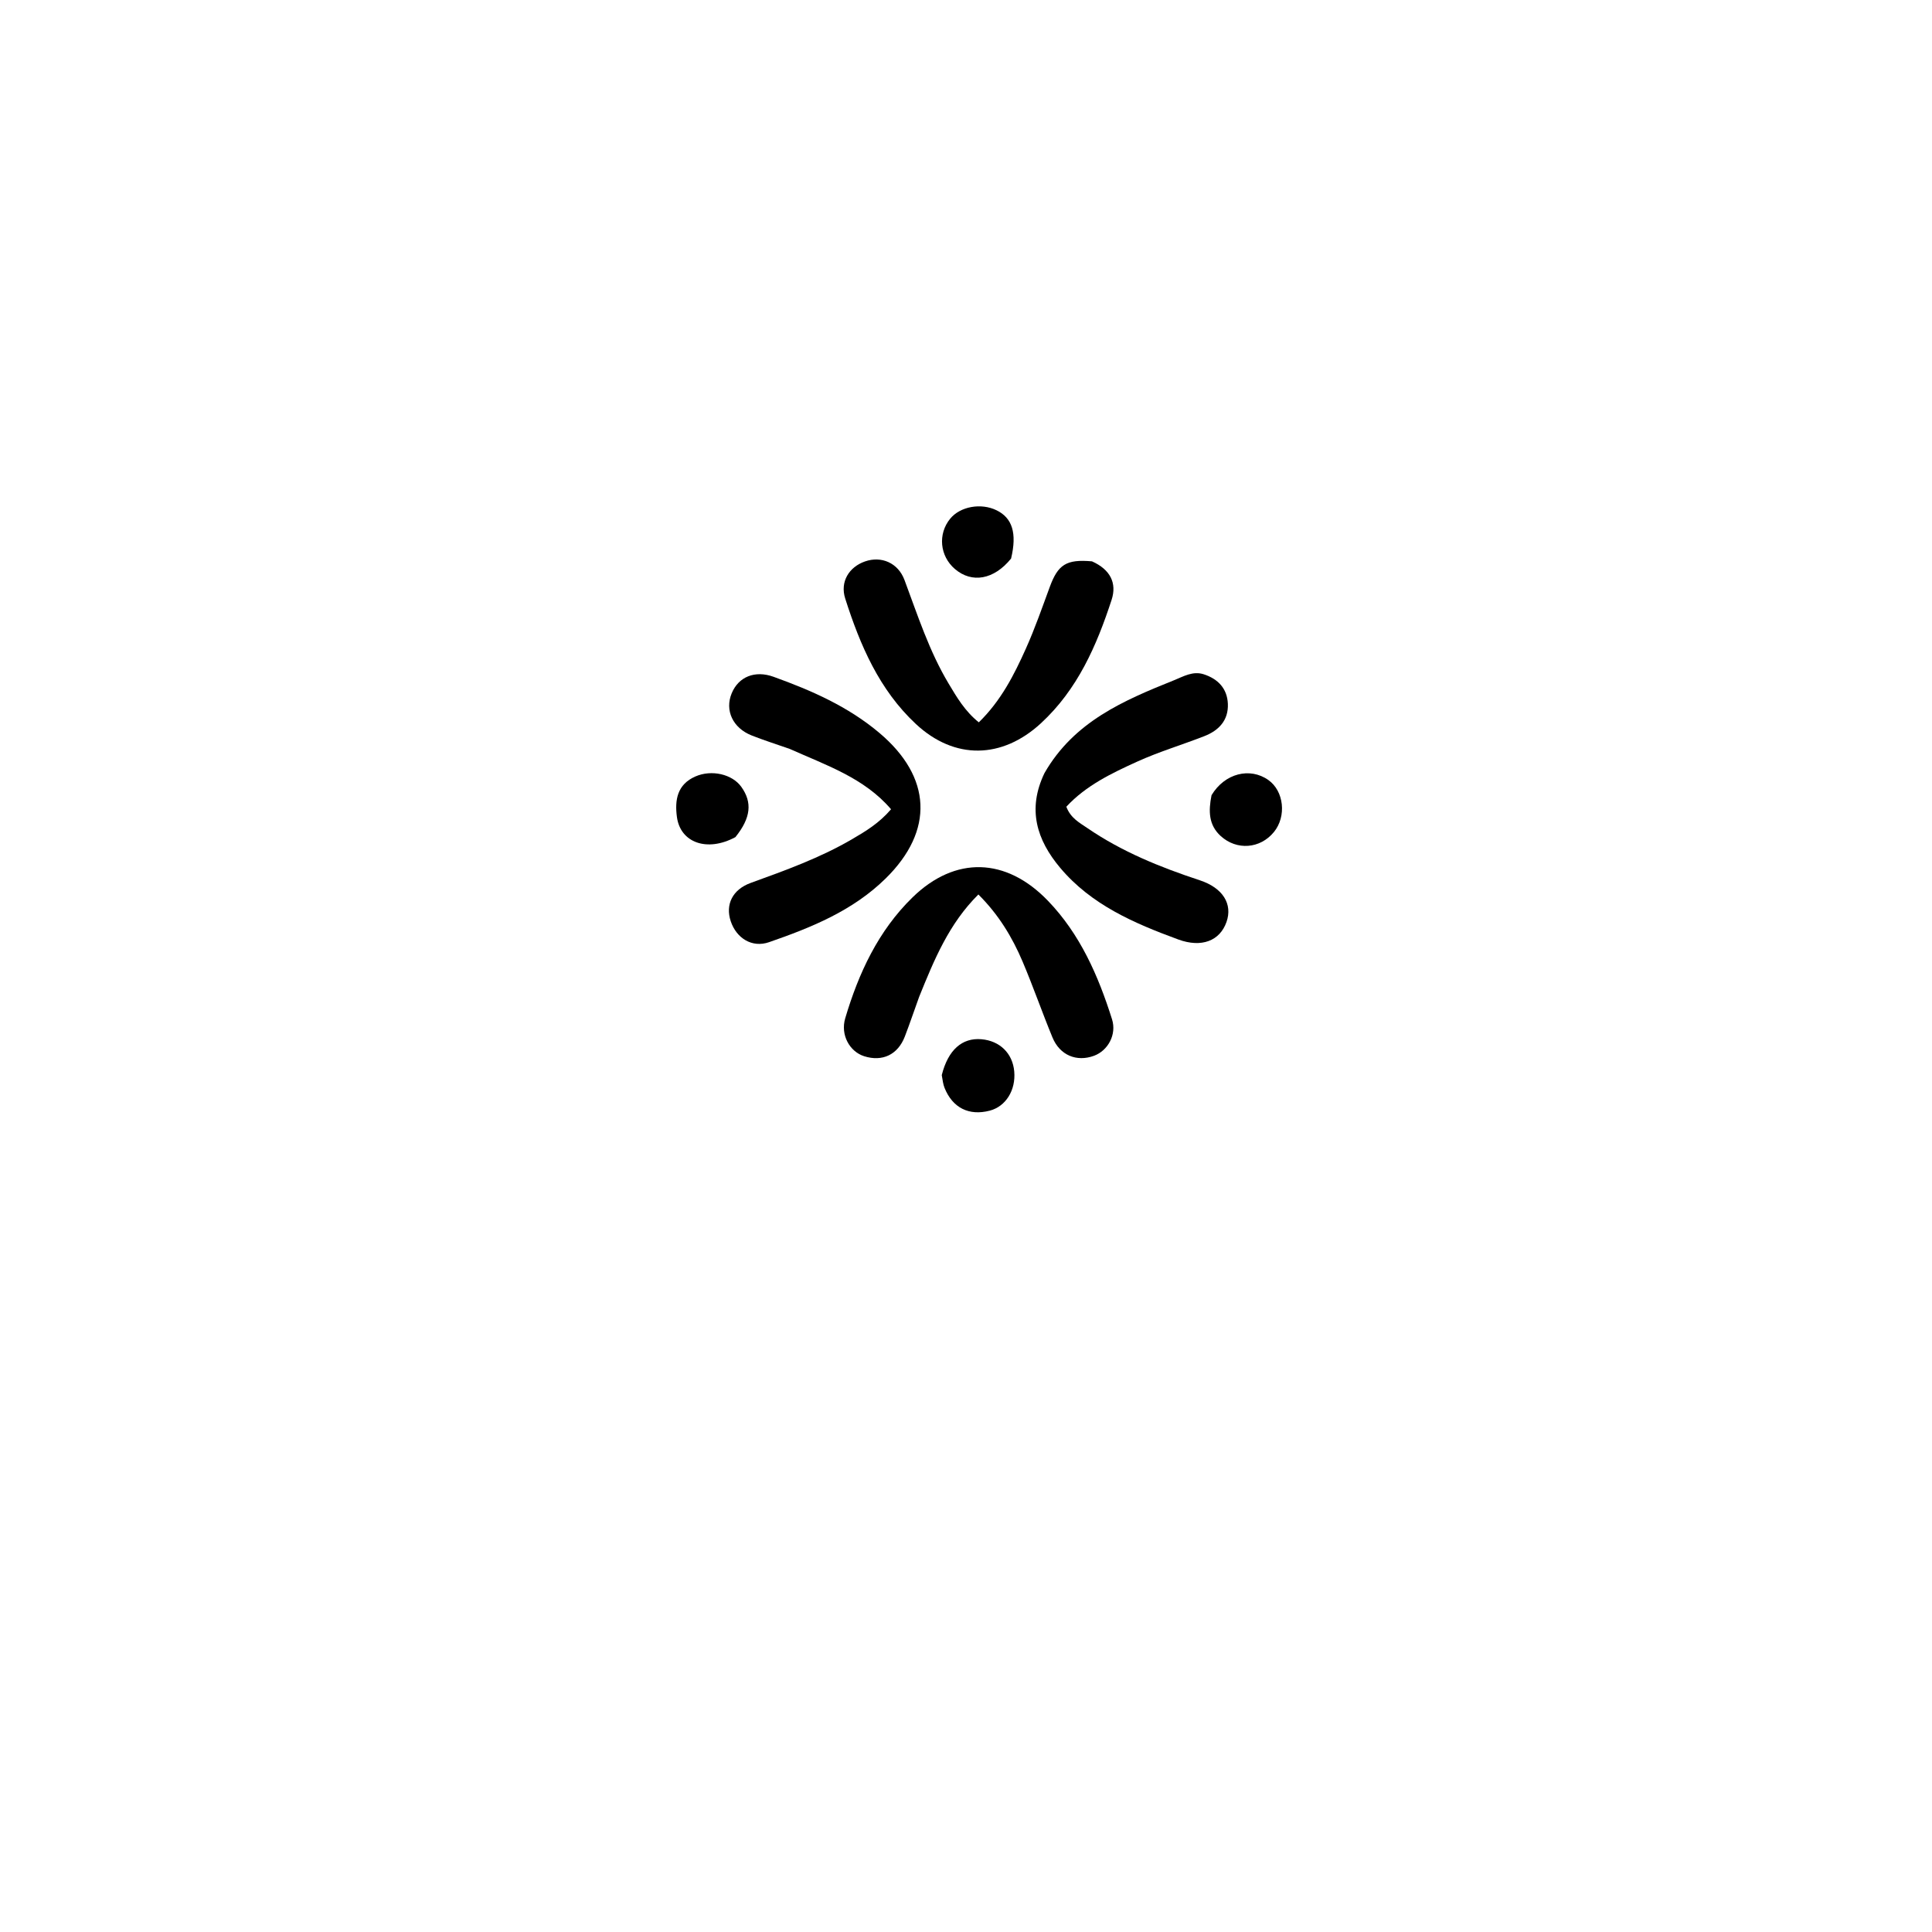
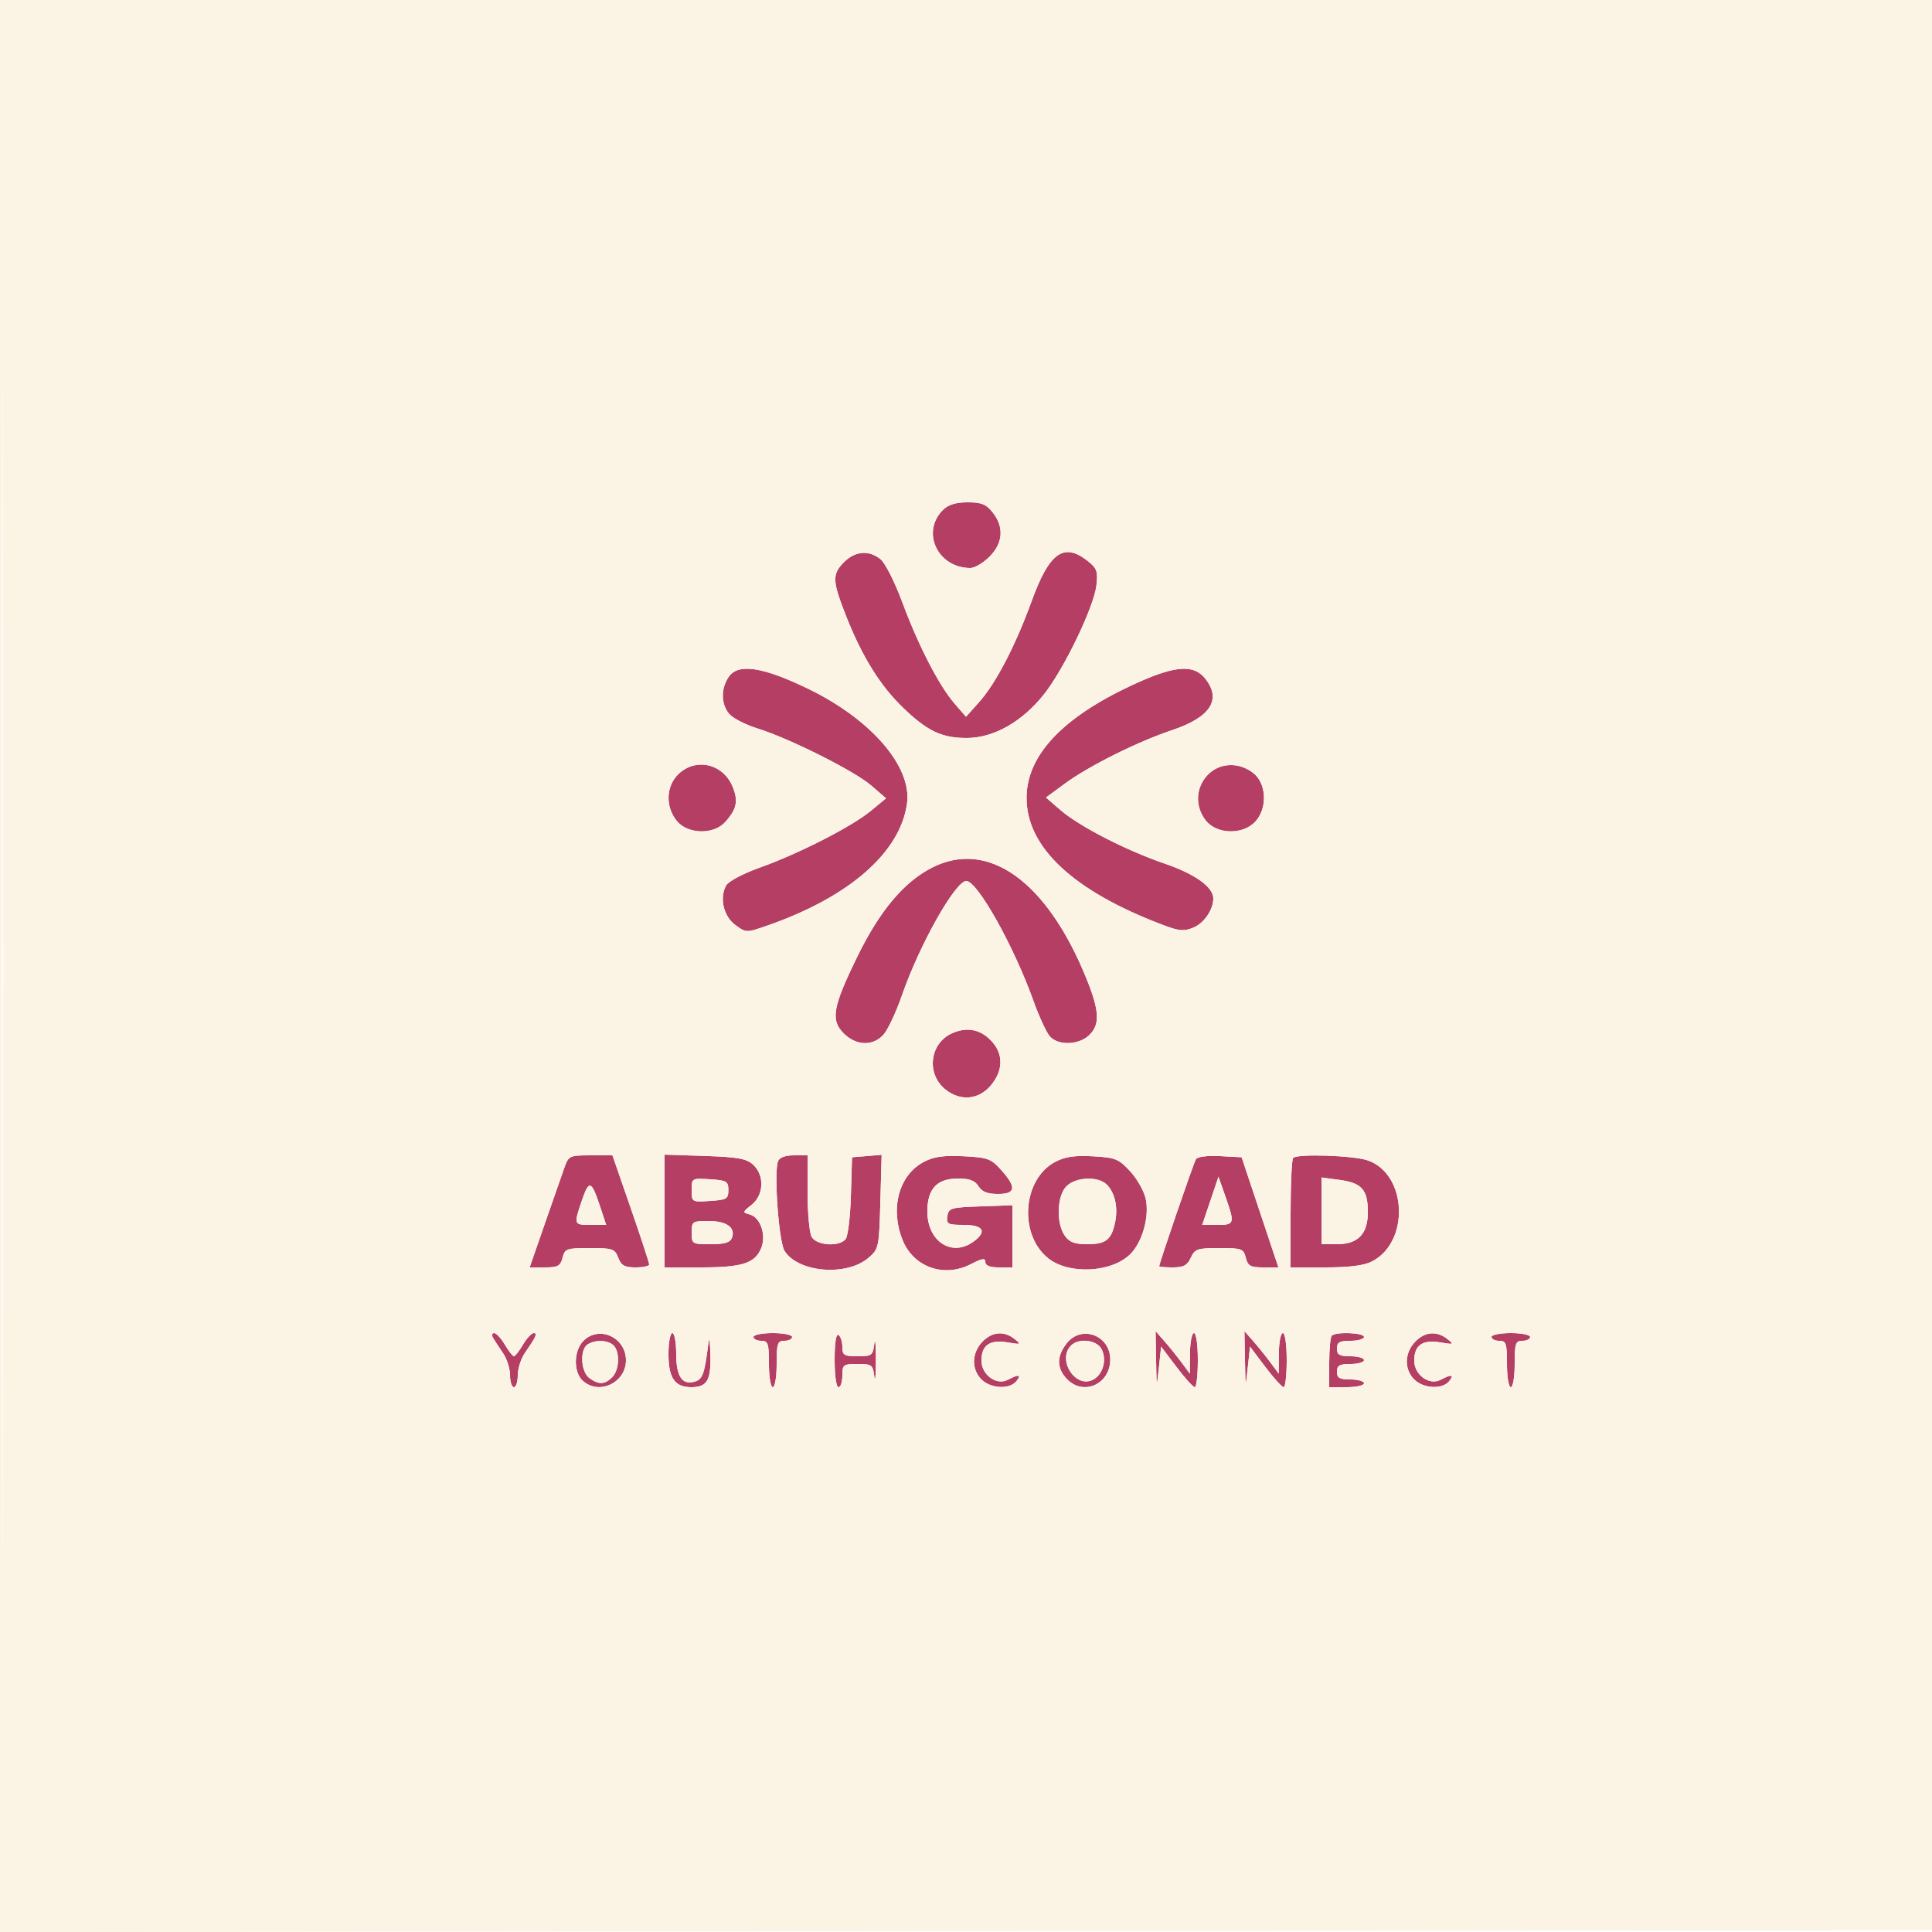
- <svg xmlns="http://www.w3.org/2000/svg" version="1.1" id="Layer_1" x="0px" y="0px" width="100%" viewBox="0 0 496 496" enable-background="new 0 0 496 496" xml:space="preserve">
-   <path fill="#000000" opacity="1" stroke="none" d=" M268.152,198.465   C275.746,185.236 288.494,179.824 301.377,174.651   C303.794,173.68 306.233,172.198 309.032,173.106   C312.691,174.292 315.057,176.756 315.227,180.685   C315.409,184.889 312.933,187.524 309.229,188.973   C303.507,191.211 297.581,192.978 291.997,195.51   C285.395,198.504 278.781,201.675 273.758,207.112   C274.866,210.05 277.158,211.222 279.172,212.6   C288.037,218.672 297.879,222.649 308.026,225.995   C313.942,227.945 316.492,232.086 314.88,236.691   C313.172,241.57 308.445,243.375 302.494,241.189   C291.185,237.036 280.158,232.305 272.155,222.765   C266.191,215.656 263.667,207.785 268.152,198.465  z" />
-   <path fill="#000000" opacity="1" stroke="none" d=" M280.34,144.112   C285.019,146.203 286.796,149.664 285.375,154.015   C281.529,165.783 276.648,176.998 267.251,185.67   C257.274,194.878 245.072,195.133 235.15,185.887   C225.714,177.093 220.806,165.625 216.99,153.661   C215.613,149.346 217.978,145.559 222.079,144.133   C226.277,142.673 230.56,144.496 232.206,148.896   C235.584,157.924 238.531,167.129 243.516,175.46   C245.624,178.982 247.704,182.571 251.291,185.444   C256.986,179.894 260.355,173.255 263.39,166.48   C265.696,161.332 267.556,155.98 269.508,150.68   C271.619,144.947 273.736,143.529 280.34,144.112  z" />
-   <path fill="#000000" opacity="1" stroke="none" d=" M235.975,255.907   C234.653,259.549 233.546,262.86 232.292,266.115   C230.493,270.783 226.521,272.653 221.837,271.156   C218.136,269.973 215.723,265.701 216.992,261.422   C220.435,249.814 225.484,238.945 234.282,230.374   C245.227,219.712 258.279,220.094 269.027,231.245   C277.302,239.83 281.967,250.503 285.491,261.686   C286.728,265.613 284.431,269.728 280.876,271.043   C276.409,272.695 272.091,270.923 270.202,266.347   C267.54,259.898 265.254,253.292 262.53,246.87   C259.872,240.602 256.38,234.815 251.179,229.637   C243.617,237.147 239.851,246.337 235.975,255.907  z" />
-   <path fill="#000000" opacity="1" stroke="none" d=" M202.753,192.27   C199.251,191.044 196.076,190.038 192.986,188.818   C188.121,186.896 186.034,182.368 187.848,177.987   C189.611,173.73 193.823,172.034 198.575,173.746   C208.319,177.255 217.721,181.377 225.759,188.156   C239.22,199.507 239.854,213.252 227.386,225.516   C218.949,233.814 208.303,238.124 197.427,241.888   C193.07,243.395 189.065,240.875 187.603,236.515   C186.172,232.247 188.032,228.37 192.744,226.664   C201.669,223.433 210.591,220.226 218.823,215.403   C222.264,213.386 225.687,211.344 228.76,207.759   C221.882,199.726 212.219,196.508 202.753,192.27  z" />
-   <path fill="#000000" opacity="1" stroke="none" d=" M188.799,214.916   C181.548,218.831 174.672,216.348 173.785,209.754   C173.195,205.368 173.863,201.382 178.538,199.337   C182.676,197.527 187.969,198.74 190.306,201.993   C193.175,205.988 192.796,209.952 188.799,214.916  z" />
-   <path fill="#000000" opacity="1" stroke="none" d=" M311.038,204.147   C314.428,198.507 320.916,196.918 325.626,200.255   C329.631,203.092 330.328,209.584 327.059,213.597   C323.53,217.929 317.493,218.385 313.378,214.623   C310.294,211.804 310.213,208.245 311.038,204.147  z" />
-   <path fill="#000000" opacity="1" stroke="none" d=" M241.777,276.011   C243.408,269.51 247.024,266.381 251.951,266.801   C256.691,267.205 259.973,270.425 260.385,275.076   C260.811,279.884 258.217,284.05 254.124,285.129   C248.79,286.537 244.564,284.44 242.494,279.291   C242.129,278.384 242.008,277.379 241.777,276.011  z" />
-   <path fill="#000000" opacity="1" stroke="none" d=" M259.575,143.393   C255.16,148.853 249.515,149.796 245.173,146.098   C241.258,142.764 240.723,137.082 243.954,133.148   C246.521,130.022 251.848,129.058 255.834,130.998   C259.872,132.963 261.138,136.848 259.575,143.393  z" />
+ <svg xmlns="http://www.w3.org/2000/svg" width="500" height="500" viewBox="0 0 500 500" version="1.1">
+   <path d="M 244.025 131.975 C 238.280 137.720, 242.676 147, 251.142 147 C 252.249 147, 254.469 145.685, 256.077 144.077 C 259.593 140.561, 259.901 136.415, 256.927 132.635 C 255.246 130.497, 254.019 130, 250.427 130 C 247.352 130, 245.397 130.603, 244.025 131.975 M 218.455 145.455 C 215.284 148.625, 215.359 150.333, 219.085 159.724 C 223.173 170.030, 227.820 177.483, 233.687 183.142 C 239.979 189.212, 243.746 191.002, 250.200 190.991 C 257.146 190.978, 264.494 186.832, 270.145 179.737 C 275.345 173.209, 283.126 157.060, 283.753 151.497 C 284.164 147.849, 283.876 147.048, 281.477 145.161 C 275.304 140.305, 271.558 142.983, 267.015 155.500 C 262.826 167.041, 257.721 176.868, 253.408 181.691 L 250.001 185.500 247.034 182.078 C 243.026 177.455, 237.642 167.006, 233.482 155.776 C 231.592 150.674, 229.086 145.713, 227.912 144.750 C 224.928 142.303, 221.339 142.570, 218.455 145.455 M 188.637 175.108 C 186.506 178.151, 186.554 182.265, 188.750 184.791 C 189.713 185.898, 192.975 187.572, 196 188.510 C 204.250 191.069, 221.125 199.531, 225.472 203.290 L 229.305 206.603 225.403 209.825 C 220.457 213.909, 206.810 220.892, 196.705 224.510 C 192.182 226.129, 188.483 228.097, 187.895 229.197 C 186.154 232.450, 187.250 237.117, 190.286 239.373 C 193.029 241.412, 193.152 241.416, 198.286 239.645 C 219.694 232.259, 233.032 220.638, 234.743 207.881 C 236.014 198.402, 225.510 186.211, 209.258 178.305 C 197.539 172.605, 191.091 171.605, 188.637 175.108 M 294.778 176.499 C 275.584 185.051, 265.778 195.100, 265.673 206.326 C 265.551 219.253, 277.797 230.670, 301.232 239.479 C 305.145 240.950, 306.463 241.051, 308.852 240.061 C 311.630 238.911, 314 235.433, 314 232.509 C 314 229.585, 309.248 226.171, 301.500 223.526 C 291.488 220.110, 279.349 213.878, 274.441 209.636 L 270.693 206.396 275.629 202.772 C 281.824 198.224, 294.418 191.943, 303.296 188.973 C 313.282 185.632, 316.220 181.092, 311.927 175.635 C 309.053 171.981, 304.391 172.216, 294.778 176.499 M 175.455 200.455 C 172.361 203.548, 172.195 208.707, 175.073 212.365 C 177.862 215.911, 184.645 216.119, 187.677 212.750 C 190.693 209.399, 191.134 207.256, 189.575 203.525 C 187.080 197.555, 179.913 195.996, 175.455 200.455 M 312.452 200.646 C 309.399 203.940, 309.243 208.768, 312.073 212.365 C 314.886 215.942, 321.607 216.111, 324.826 212.686 C 328.071 209.231, 327.837 202.803, 324.365 200.073 C 320.590 197.103, 315.509 197.348, 312.452 200.646 M 241.272 224.509 C 233.952 228.216, 227.693 235.653, 221.884 247.547 C 215.499 260.620, 214.898 263.988, 218.336 267.427 C 221.583 270.674, 225.926 270.810, 228.666 267.750 C 229.775 266.512, 231.931 261.900, 233.458 257.500 C 237.977 244.477, 247.259 228, 250.075 228 C 252.944 228, 262.344 244.773, 267.445 258.995 C 268.924 263.118, 270.849 267.280, 271.722 268.245 C 273.874 270.623, 279.112 270.476, 281.811 267.961 C 284.758 265.215, 284.584 261.642, 281.083 253.039 C 270.916 228.056, 255.742 217.182, 241.272 224.509 M 246.421 267.396 C 240.549 269.996, 239.634 277.993, 244.747 282.016 C 248.611 285.055, 253.305 284.615, 256.411 280.923 C 259.609 277.123, 259.734 272.933, 256.750 269.593 C 253.904 266.408, 250.356 265.654, 246.421 267.396 M 146.039 302.250 C 145.403 304.038, 143.126 310.563, 140.979 316.750 L 137.077 328 141.019 328 C 144.391 328, 145.053 327.638, 145.589 325.500 C 146.177 323.158, 146.623 323, 152.633 323 C 158.557 323, 159.122 323.192, 160 325.500 C 160.766 327.514, 161.636 328, 164.475 328 C 166.414 328, 168.006 327.663, 168.014 327.250 C 168.021 326.837, 165.884 320.314, 163.264 312.752 L 158.500 299.005 152.848 299.002 C 147.374 299, 147.159 299.103, 146.039 302.250 M 172 313.409 L 172 328 181.453 328 C 192.079 328, 195.362 326.954, 196.978 323.054 C 198.385 319.657, 196.810 315.024, 193.998 314.289 C 192.124 313.799, 192.151 313.669, 194.510 311.813 C 197.710 309.296, 197.903 304.128, 194.898 301.405 C 193.177 299.846, 190.907 299.438, 182.398 299.159 L 172 298.818 172 313.409 M 201.353 300.522 C 200.237 303.431, 201.549 321.419, 203.049 323.762 C 206.631 329.360, 219.126 330.374, 224.769 325.525 C 227.423 323.244, 227.509 322.837, 227.835 311.023 L 228.170 298.869 224.335 299.185 L 220.500 299.500 220.211 309.444 C 220.053 314.913, 219.435 319.976, 218.839 320.694 C 217.128 322.756, 211.250 322.336, 210.035 320.066 C 209.466 319.002, 209 313.827, 209 308.566 L 209 299 205.469 299 C 203.229 299, 201.724 299.557, 201.353 300.522 M 239.085 300.697 C 232.629 304.105, 230.293 312.694, 233.585 320.920 C 236.396 327.946, 244.344 330.755, 251.250 327.165 C 254.187 325.638, 255 325.517, 255 326.608 C 255 327.532, 256.176 328, 258.500 328 L 262 328 262 319.960 L 262 311.919 253.750 312.210 C 246.058 312.480, 245.478 312.652, 245.180 314.750 C 244.889 316.802, 245.264 317, 249.430 317 C 254.594 317, 255.547 318.803, 251.777 321.443 C 246.201 325.349, 240 321.191, 240 313.545 C 240 307.635, 242.464 305, 247.992 305 C 250.900 305, 252.322 305.543, 253.232 307 C 254.121 308.424, 255.564 309, 258.241 309 C 262.895 309, 263.135 307.302, 259.117 302.805 C 256.483 299.856, 255.643 299.549, 249.367 299.236 C 244.178 298.978, 241.665 299.335, 239.085 300.697 M 273.085 300.696 C 264.583 305.187, 263.580 319.591, 271.344 325.699 C 276.729 329.935, 287.752 329.339, 292.538 324.553 C 295.601 321.490, 297.432 315.115, 296.569 310.516 C 296.185 308.471, 294.409 305.234, 292.567 303.225 C 289.532 299.912, 288.724 299.581, 282.878 299.251 C 278.126 298.984, 275.629 299.352, 273.085 300.696 M 309.505 299.991 C 308.918 300.941, 300 326.946, 300 327.708 C 300 327.869, 301.585 328, 303.521 328 C 306.307 328, 307.281 327.478, 308.182 325.500 C 309.220 323.223, 309.876 323, 315.552 323 C 321.365 323, 321.825 323.168, 322.411 325.500 C 322.946 327.633, 323.612 328, 326.944 328 L 330.850 328 326.092 313.750 L 321.333 299.500 315.755 299.203 C 312.501 299.029, 309.897 299.358, 309.505 299.991 M 334.667 299.667 C 334.300 300.033, 334 306.558, 334 314.167 L 334 328 343.050 328 C 349.264 328, 353.038 327.515, 355.094 326.451 C 364.915 321.373, 364.158 303.817, 353.965 300.306 C 350.267 299.033, 335.781 298.553, 334.667 299.667 M 179 308 C 179 311.086, 179.036 311.107, 183.750 310.805 C 188.069 310.528, 188.500 310.273, 188.500 308 C 188.500 305.727, 188.069 305.472, 183.750 305.195 C 179.036 304.893, 179 304.914, 179 308 M 276 307 C 273.535 309.465, 273.290 316.541, 275.557 319.777 C 276.757 321.491, 278.103 322, 281.434 322 C 286.231 322, 287.685 320.823, 288.612 316.191 C 289.372 312.390, 288.527 308.670, 286.427 306.570 C 284.194 304.337, 278.425 304.575, 276 307 M 313.235 310.769 L 311.131 317 315.066 317 C 319.540 317, 319.620 316.704, 317.092 309.519 L 315.340 304.537 313.235 310.769 M 342 313.364 L 342 322 346 322 C 351.451 322, 354 319.353, 354 313.691 C 354 307.929, 352.442 306.140, 346.750 305.370 L 342 304.728 342 313.364 M 150.621 310.599 C 148.441 316.997, 148.442 317, 152.939 317 L 156.879 317 155.306 312.250 C 153.062 305.468, 152.443 305.250, 150.621 310.599 M 179 319 C 179 321.925, 179.123 322, 183.893 322 C 187.489 322, 188.951 321.569, 189.410 320.373 C 190.433 317.707, 188.078 316, 183.378 316 C 179.180 316, 179 316.124, 179 319 M 127.605 346.250 C 128.003 346.938, 129.154 348.694, 130.164 350.154 C 131.174 351.614, 132 354.202, 132 355.904 C 132 357.607, 132.450 359, 133 359 C 133.550 359, 134 357.607, 134 355.904 C 134 354.202, 134.826 351.614, 135.836 350.154 C 138.785 345.891, 139.179 345, 138.116 345 C 137.564 345, 136.316 346.350, 135.341 348 C 134.366 349.650, 133.313 351, 133 351 C 132.687 351, 131.634 349.650, 130.659 348 C 129.684 346.350, 128.436 345, 127.884 345 C 127.333 345, 127.207 345.563, 127.605 346.250 M 151 347 C 148.446 349.554, 148.355 355.106, 150.829 357.345 C 155.034 361.151, 162 357.842, 162 352.039 C 162 346.112, 155.065 342.935, 151 347 M 173 350.429 C 173 356.618, 174.632 359, 178.871 359 C 183.006 359, 184.017 357.285, 183.850 350.550 C 183.768 347.223, 183.536 345.850, 183.336 347.500 C 182.376 355.407, 181.864 356.908, 179.917 357.526 C 176.577 358.586, 175 356.294, 175 350.378 C 175 347.420, 174.550 345, 174 345 C 173.450 345, 173 347.443, 173 350.429 M 195 346 C 195 346.550, 195.900 347, 197 347 C 198.778 347, 199 347.667, 199 353 C 199 356.333, 199.444 359, 200 359 C 200.556 359, 201 356.333, 201 353 C 201 347.667, 201.222 347, 203 347 C 204.100 347, 205 346.550, 205 346 C 205 345.450, 202.750 345, 200 345 C 197.250 345, 195 345.450, 195 346 M 216 351.941 C 216 355.980, 216.428 359, 217 359 C 217.550 359, 218 357.650, 218 356 C 218 353.175, 218.229 353, 221.937 353 C 225.629 353, 225.898 353.202, 226.277 356.250 C 226.498 358.038, 226.680 356.125, 226.680 352 C 226.680 347.875, 226.498 345.962, 226.277 347.750 C 225.898 350.798, 225.629 351, 221.937 351 C 218.430 351, 218 350.734, 218 348.559 C 218 347.216, 217.550 345.840, 217 345.500 C 216.369 345.110, 216 347.490, 216 351.941 M 254.174 347.314 C 251.457 350.207, 251.382 354.382, 254 357 C 256.358 359.358, 261.233 359.629, 263 357.500 C 264.464 355.736, 263.662 355.575, 260.867 357.071 C 257.906 358.656, 254 355.828, 254 352.099 C 254 348.138, 256.160 346.635, 260.739 347.409 C 264.243 348.002, 264.367 347.941, 262.559 346.523 C 259.786 344.347, 256.687 344.640, 254.174 347.314 M 276.073 347.635 C 273.450 350.969, 273.438 354.020, 276.039 356.811 C 280.295 361.379, 287.333 358.276, 287.333 351.831 C 287.333 345.565, 279.884 342.789, 276.073 347.635 M 299.195 352 C 299.323 359.348, 299.338 359.389, 299.913 354 L 300.500 348.500 304.463 353.750 C 306.643 356.637, 308.781 359, 309.213 359 C 309.646 359, 310 355.850, 310 352 C 310 348, 309.571 345, 309 345 C 308.450 345, 307.986 347.363, 307.968 350.250 L 307.937 355.500 305.718 352.518 C 304.498 350.878, 302.502 348.403, 301.282 347.018 L 299.063 344.500 299.195 352 M 322.195 352 C 322.323 359.348, 322.338 359.389, 322.913 354 L 323.500 348.500 327.463 353.750 C 329.643 356.637, 331.781 359, 332.213 359 C 332.646 359, 333 355.850, 333 352 C 333 348, 332.571 345, 332 345 C 331.450 345, 330.986 347.363, 330.968 350.250 L 330.937 355.500 328.718 352.518 C 327.498 350.878, 325.502 348.403, 324.282 347.018 L 322.063 344.500 322.195 352 M 344.667 345.667 C 344.300 346.033, 344 349.183, 344 352.667 L 344 359 348.500 359 C 350.975 359, 353 358.550, 353 358 C 353 357.450, 351.425 357, 349.500 357 C 346.667 357, 346 356.619, 346 355 C 346 353.381, 346.667 353, 349.500 353 C 351.425 353, 353 352.550, 353 352 C 353 351.450, 351.425 351, 349.500 351 C 346.667 351, 346 350.619, 346 349 C 346 347.381, 346.667 347, 349.500 347 C 351.425 347, 353 346.550, 353 346 C 353 344.896, 345.729 344.605, 344.667 345.667 M 366.174 347.314 C 363.457 350.207, 363.382 354.382, 366 357 C 368.358 359.358, 373.233 359.629, 375 357.500 C 376.464 355.736, 375.662 355.575, 372.867 357.071 C 369.906 358.656, 366 355.828, 366 352.099 C 366 348.138, 368.160 346.635, 372.739 347.409 C 376.243 348.002, 376.367 347.941, 374.559 346.523 C 371.786 344.347, 368.687 344.640, 366.174 347.314 M 386 346 C 386 346.550, 386.900 347, 388 347 C 389.778 347, 390 347.667, 390 353 C 390 356.333, 390.444 359, 391 359 C 391.556 359, 392 356.333, 392 353 C 392 347.667, 392.222 347, 394 347 C 395.100 347, 396 346.550, 396 346 C 396 345.450, 393.750 345, 391 345 C 388.250 345, 386 345.450, 386 346 M 152.083 347.927 C 150.006 349.242, 150.298 355.014, 152.524 356.642 C 154.947 358.413, 156.500 358.357, 158.429 356.429 C 160.288 354.569, 160.499 349.899, 158.800 348.200 C 157.390 346.790, 154.092 346.656, 152.083 347.927 M 277.200 348.200 C 273.482 351.918, 278.372 359.477, 282.921 357.042 C 285.496 355.664, 286.520 351.841, 285.050 349.093 C 283.795 346.749, 279.177 346.223, 277.200 348.200" stroke="none" fill="#b43e64" fill-rule="evenodd" />
+   <path d="M 0 250.002 L 0 500.004 250.250 499.752 L 500.500 499.500 500.752 249.750 L 501.004 0 250.502 0 L 0 0 0 250.002 M 0.492 250.500 C 0.492 388, 0.608 444.101, 0.750 375.170 C 0.892 306.238, 0.892 193.738, 0.750 125.170 C 0.608 56.601, 0.492 113, 0.492 250.500 M 244.025 131.975 C 238.280 137.720, 242.676 147, 251.142 147 C 252.249 147, 254.469 145.685, 256.077 144.077 C 259.593 140.561, 259.901 136.415, 256.927 132.635 C 255.246 130.497, 254.019 130, 250.427 130 C 247.352 130, 245.397 130.603, 244.025 131.975 M 218.455 145.455 C 215.284 148.625, 215.359 150.333, 219.085 159.724 C 223.173 170.030, 227.820 177.483, 233.687 183.142 C 239.979 189.212, 243.746 191.002, 250.200 190.991 C 257.146 190.978, 264.494 186.832, 270.145 179.737 C 275.345 173.209, 283.126 157.060, 283.753 151.497 C 284.164 147.849, 283.876 147.048, 281.477 145.161 C 275.304 140.305, 271.558 142.983, 267.015 155.500 C 262.826 167.041, 257.721 176.868, 253.408 181.691 L 250.001 185.500 247.034 182.078 C 243.026 177.455, 237.642 167.006, 233.482 155.776 C 231.592 150.674, 229.086 145.713, 227.912 144.750 C 224.928 142.303, 221.339 142.570, 218.455 145.455 M 188.637 175.108 C 186.506 178.151, 186.554 182.265, 188.750 184.791 C 189.713 185.898, 192.975 187.572, 196 188.510 C 204.250 191.069, 221.125 199.531, 225.472 203.290 L 229.305 206.603 225.403 209.825 C 220.457 213.909, 206.810 220.892, 196.705 224.510 C 192.182 226.129, 188.483 228.097, 187.895 229.197 C 186.154 232.450, 187.250 237.117, 190.286 239.373 C 193.029 241.412, 193.152 241.416, 198.286 239.645 C 219.694 232.259, 233.032 220.638, 234.743 207.881 C 236.014 198.402, 225.510 186.211, 209.258 178.305 C 197.539 172.605, 191.091 171.605, 188.637 175.108 M 294.778 176.499 C 275.584 185.051, 265.778 195.100, 265.673 206.326 C 265.551 219.253, 277.797 230.670, 301.232 239.479 C 305.145 240.950, 306.463 241.051, 308.852 240.061 C 311.630 238.911, 314 235.433, 314 232.509 C 314 229.585, 309.248 226.171, 301.500 223.526 C 291.488 220.110, 279.349 213.878, 274.441 209.636 L 270.693 206.396 275.629 202.772 C 281.824 198.224, 294.418 191.943, 303.296 188.973 C 313.282 185.632, 316.220 181.092, 311.927 175.635 C 309.053 171.981, 304.391 172.216, 294.778 176.499 M 175.455 200.455 C 172.361 203.548, 172.195 208.707, 175.073 212.365 C 177.862 215.911, 184.645 216.119, 187.677 212.750 C 190.693 209.399, 191.134 207.256, 189.575 203.525 C 187.080 197.555, 179.913 195.996, 175.455 200.455 M 312.452 200.646 C 309.399 203.940, 309.243 208.768, 312.073 212.365 C 314.886 215.942, 321.607 216.111, 324.826 212.686 C 328.071 209.231, 327.837 202.803, 324.365 200.073 C 320.590 197.103, 315.509 197.348, 312.452 200.646 M 241.272 224.509 C 233.952 228.216, 227.693 235.653, 221.884 247.547 C 215.499 260.620, 214.898 263.988, 218.336 267.427 C 221.583 270.674, 225.926 270.810, 228.666 267.750 C 229.775 266.512, 231.931 261.900, 233.458 257.500 C 237.977 244.477, 247.259 228, 250.075 228 C 252.944 228, 262.344 244.773, 267.445 258.995 C 268.924 263.118, 270.849 267.280, 271.722 268.245 C 273.874 270.623, 279.112 270.476, 281.811 267.961 C 284.758 265.215, 284.584 261.642, 281.083 253.039 C 270.916 228.056, 255.742 217.182, 241.272 224.509 M 246.421 267.396 C 240.549 269.996, 239.634 277.993, 244.747 282.016 C 248.611 285.055, 253.305 284.615, 256.411 280.923 C 259.609 277.123, 259.734 272.933, 256.750 269.593 C 253.904 266.408, 250.356 265.654, 246.421 267.396 M 146.039 302.250 C 145.403 304.038, 143.126 310.563, 140.979 316.750 L 137.077 328 141.019 328 C 144.391 328, 145.053 327.638, 145.589 325.500 C 146.177 323.158, 146.623 323, 152.633 323 C 158.557 323, 159.122 323.192, 160 325.500 C 160.766 327.514, 161.636 328, 164.475 328 C 166.414 328, 168.006 327.663, 168.014 327.250 C 168.021 326.837, 165.884 320.314, 163.264 312.752 L 158.500 299.005 152.848 299.002 C 147.374 299, 147.159 299.103, 146.039 302.250 M 172 313.409 L 172 328 181.453 328 C 192.079 328, 195.362 326.954, 196.978 323.054 C 198.385 319.657, 196.810 315.024, 193.998 314.289 C 192.124 313.799, 192.151 313.669, 194.510 311.813 C 197.710 309.296, 197.903 304.128, 194.898 301.405 C 193.177 299.846, 190.907 299.438, 182.398 299.159 L 172 298.818 172 313.409 M 201.353 300.522 C 200.237 303.431, 201.549 321.419, 203.049 323.762 C 206.631 329.360, 219.126 330.374, 224.769 325.525 C 227.423 323.244, 227.509 322.837, 227.835 311.023 L 228.170 298.869 224.335 299.185 L 220.500 299.500 220.211 309.444 C 220.053 314.913, 219.435 319.976, 218.839 320.694 C 217.128 322.756, 211.250 322.336, 210.035 320.066 C 209.466 319.002, 209 313.827, 209 308.566 L 209 299 205.469 299 C 203.229 299, 201.724 299.557, 201.353 300.522 M 239.085 300.697 C 232.629 304.105, 230.293 312.694, 233.585 320.920 C 236.396 327.946, 244.344 330.755, 251.250 327.165 C 254.187 325.638, 255 325.517, 255 326.608 C 255 327.532, 256.176 328, 258.500 328 L 262 328 262 319.960 L 262 311.919 253.750 312.210 C 246.058 312.480, 245.478 312.652, 245.180 314.750 C 244.889 316.802, 245.264 317, 249.430 317 C 254.594 317, 255.547 318.803, 251.777 321.443 C 246.201 325.349, 240 321.191, 240 313.545 C 240 307.635, 242.464 305, 247.992 305 C 250.900 305, 252.322 305.543, 253.232 307 C 254.121 308.424, 255.564 309, 258.241 309 C 262.895 309, 263.135 307.302, 259.117 302.805 C 256.483 299.856, 255.643 299.549, 249.367 299.236 C 244.178 298.978, 241.665 299.335, 239.085 300.697 M 273.085 300.696 C 264.583 305.187, 263.580 319.591, 271.344 325.699 C 276.729 329.935, 287.752 329.339, 292.538 324.553 C 295.601 321.490, 297.432 315.115, 296.569 310.516 C 296.185 308.471, 294.409 305.234, 292.567 303.225 C 289.532 299.912, 288.724 299.581, 282.878 299.251 C 278.126 298.984, 275.629 299.352, 273.085 300.696 M 309.505 299.991 C 308.918 300.941, 300 326.946, 300 327.708 C 300 327.869, 301.585 328, 303.521 328 C 306.307 328, 307.281 327.478, 308.182 325.500 C 309.220 323.223, 309.876 323, 315.552 323 C 321.365 323, 321.825 323.168, 322.411 325.500 C 322.946 327.633, 323.612 328, 326.944 328 L 330.850 328 326.092 313.750 L 321.333 299.500 315.755 299.203 C 312.501 299.029, 309.897 299.358, 309.505 299.991 M 334.667 299.667 C 334.300 300.033, 334 306.558, 334 314.167 L 334 328 343.050 328 C 349.264 328, 353.038 327.515, 355.094 326.451 C 364.915 321.373, 364.158 303.817, 353.965 300.306 C 350.267 299.033, 335.781 298.553, 334.667 299.667 M 179 308 C 179 311.086, 179.036 311.107, 183.750 310.805 C 188.069 310.528, 188.500 310.273, 188.500 308 C 188.500 305.727, 188.069 305.472, 183.750 305.195 C 179.036 304.893, 179 304.914, 179 308 M 276 307 C 273.535 309.465, 273.290 316.541, 275.557 319.777 C 276.757 321.491, 278.103 322, 281.434 322 C 286.231 322, 287.685 320.823, 288.612 316.191 C 289.372 312.390, 288.527 308.670, 286.427 306.570 C 284.194 304.337, 278.425 304.575, 276 307 M 313.235 310.769 L 311.131 317 315.066 317 C 319.540 317, 319.620 316.704, 317.092 309.519 L 315.340 304.537 313.235 310.769 M 342 313.364 L 342 322 346 322 C 351.451 322, 354 319.353, 354 313.691 C 354 307.929, 352.442 306.140, 346.750 305.370 L 342 304.728 342 313.364 M 150.621 310.599 C 148.441 316.997, 148.442 317, 152.939 317 L 156.879 317 155.306 312.250 C 153.062 305.468, 152.443 305.250, 150.621 310.599 M 179 319 C 179 321.925, 179.123 322, 183.893 322 C 187.489 322, 188.951 321.569, 189.410 320.373 C 190.433 317.707, 188.078 316, 183.378 316 C 179.180 316, 179 316.124, 179 319 M 127.605 346.250 C 128.003 346.938, 129.154 348.694, 130.164 350.154 C 131.174 351.614, 132 354.202, 132 355.904 C 132 357.607, 132.450 359, 133 359 C 133.550 359, 134 357.607, 134 355.904 C 134 354.202, 134.826 351.614, 135.836 350.154 C 138.785 345.891, 139.179 345, 138.116 345 C 137.564 345, 136.316 346.350, 135.341 348 C 134.366 349.650, 133.313 351, 133 351 C 132.687 351, 131.634 349.650, 130.659 348 C 129.684 346.350, 128.436 345, 127.884 345 C 127.333 345, 127.207 345.563, 127.605 346.250 M 151 347 C 148.446 349.554, 148.355 355.106, 150.829 357.345 C 155.034 361.151, 162 357.842, 162 352.039 C 162 346.112, 155.065 342.935, 151 347 M 173 350.429 C 173 356.618, 174.632 359, 178.871 359 C 183.006 359, 184.017 357.285, 183.850 350.550 C 183.768 347.223, 183.536 345.850, 183.336 347.500 C 182.376 355.407, 181.864 356.908, 179.917 357.526 C 176.577 358.586, 175 356.294, 175 350.378 C 175 347.420, 174.550 345, 174 345 C 173.450 345, 173 347.443, 173 350.429 M 195 346 C 195 346.550, 195.900 347, 197 347 C 198.778 347, 199 347.667, 199 353 C 199 356.333, 199.444 359, 200 359 C 200.556 359, 201 356.333, 201 353 C 201 347.667, 201.222 347, 203 347 C 204.100 347, 205 346.550, 205 346 C 205 345.450, 202.750 345, 200 345 C 197.250 345, 195 345.450, 195 346 M 216 351.941 C 216 355.980, 216.428 359, 217 359 C 217.550 359, 218 357.650, 218 356 C 218 353.175, 218.229 353, 221.937 353 C 225.629 353, 225.898 353.202, 226.277 356.250 C 226.498 358.038, 226.680 356.125, 226.680 352 C 226.680 347.875, 226.498 345.962, 226.277 347.750 C 225.898 350.798, 225.629 351, 221.937 351 C 218.430 351, 218 350.734, 218 348.559 C 218 347.216, 217.550 345.840, 217 345.500 C 216.369 345.110, 216 347.490, 216 351.941 M 254.174 347.314 C 251.457 350.207, 251.382 354.382, 254 357 C 256.358 359.358, 261.233 359.629, 263 357.500 C 264.464 355.736, 263.662 355.575, 260.867 357.071 C 257.906 358.656, 254 355.828, 254 352.099 C 254 348.138, 256.160 346.635, 260.739 347.409 C 264.243 348.002, 264.367 347.941, 262.559 346.523 C 259.786 344.347, 256.687 344.640, 254.174 347.314 M 276.073 347.635 C 273.450 350.969, 273.438 354.020, 276.039 356.811 C 280.295 361.379, 287.333 358.276, 287.333 351.831 C 287.333 345.565, 279.884 342.789, 276.073 347.635 M 299.195 352 C 299.323 359.348, 299.338 359.389, 299.913 354 L 300.500 348.500 304.463 353.750 C 306.643 356.637, 308.781 359, 309.213 359 C 309.646 359, 310 355.850, 310 352 C 310 348, 309.571 345, 309 345 C 308.450 345, 307.986 347.363, 307.968 350.250 L 307.937 355.500 305.718 352.518 C 304.498 350.878, 302.502 348.403, 301.282 347.018 L 299.063 344.500 299.195 352 M 322.195 352 C 322.323 359.348, 322.338 359.389, 322.913 354 L 323.500 348.500 327.463 353.750 C 329.643 356.637, 331.781 359, 332.213 359 C 332.646 359, 333 355.850, 333 352 C 333 348, 332.571 345, 332 345 C 331.450 345, 330.986 347.363, 330.968 350.250 L 330.937 355.500 328.718 352.518 C 327.498 350.878, 325.502 348.403, 324.282 347.018 L 322.063 344.500 322.195 352 M 344.667 345.667 C 344.300 346.033, 344 349.183, 344 352.667 L 344 359 348.500 359 C 350.975 359, 353 358.550, 353 358 C 353 357.450, 351.425 357, 349.500 357 C 346.667 357, 346 356.619, 346 355 C 346 353.381, 346.667 353, 349.500 353 C 351.425 353, 353 352.550, 353 352 C 353 351.450, 351.425 351, 349.500 351 C 346.667 351, 346 350.619, 346 349 C 346 347.381, 346.667 347, 349.500 347 C 351.425 347, 353 346.550, 353 346 C 353 344.896, 345.729 344.605, 344.667 345.667 M 366.174 347.314 C 363.457 350.207, 363.382 354.382, 366 357 C 368.358 359.358, 373.233 359.629, 375 357.500 C 376.464 355.736, 375.662 355.575, 372.867 357.071 C 369.906 358.656, 366 355.828, 366 352.099 C 366 348.138, 368.160 346.635, 372.739 347.409 C 376.243 348.002, 376.367 347.941, 374.559 346.523 C 371.786 344.347, 368.687 344.640, 366.174 347.314 M 386 346 C 386 346.550, 386.900 347, 388 347 C 389.778 347, 390 347.667, 390 353 C 390 356.333, 390.444 359, 391 359 C 391.556 359, 392 356.333, 392 353 C 392 347.667, 392.222 347, 394 347 C 395.100 347, 396 346.550, 396 346 C 396 345.450, 393.750 345, 391 345 C 388.250 345, 386 345.450, 386 346 M 152.083 347.927 C 150.006 349.242, 150.298 355.014, 152.524 356.642 C 154.947 358.413, 156.500 358.357, 158.429 356.429 C 160.288 354.569, 160.499 349.899, 158.800 348.200 C 157.390 346.790, 154.092 346.656, 152.083 347.927 M 277.200 348.200 C 273.482 351.918, 278.372 359.477, 282.921 357.042 C 285.496 355.664, 286.520 351.841, 285.050 349.093 C 283.795 346.749, 279.177 346.223, 277.200 348.200" stroke="none" fill="#fbf3e3" fill-rule="evenodd" />
</svg>
